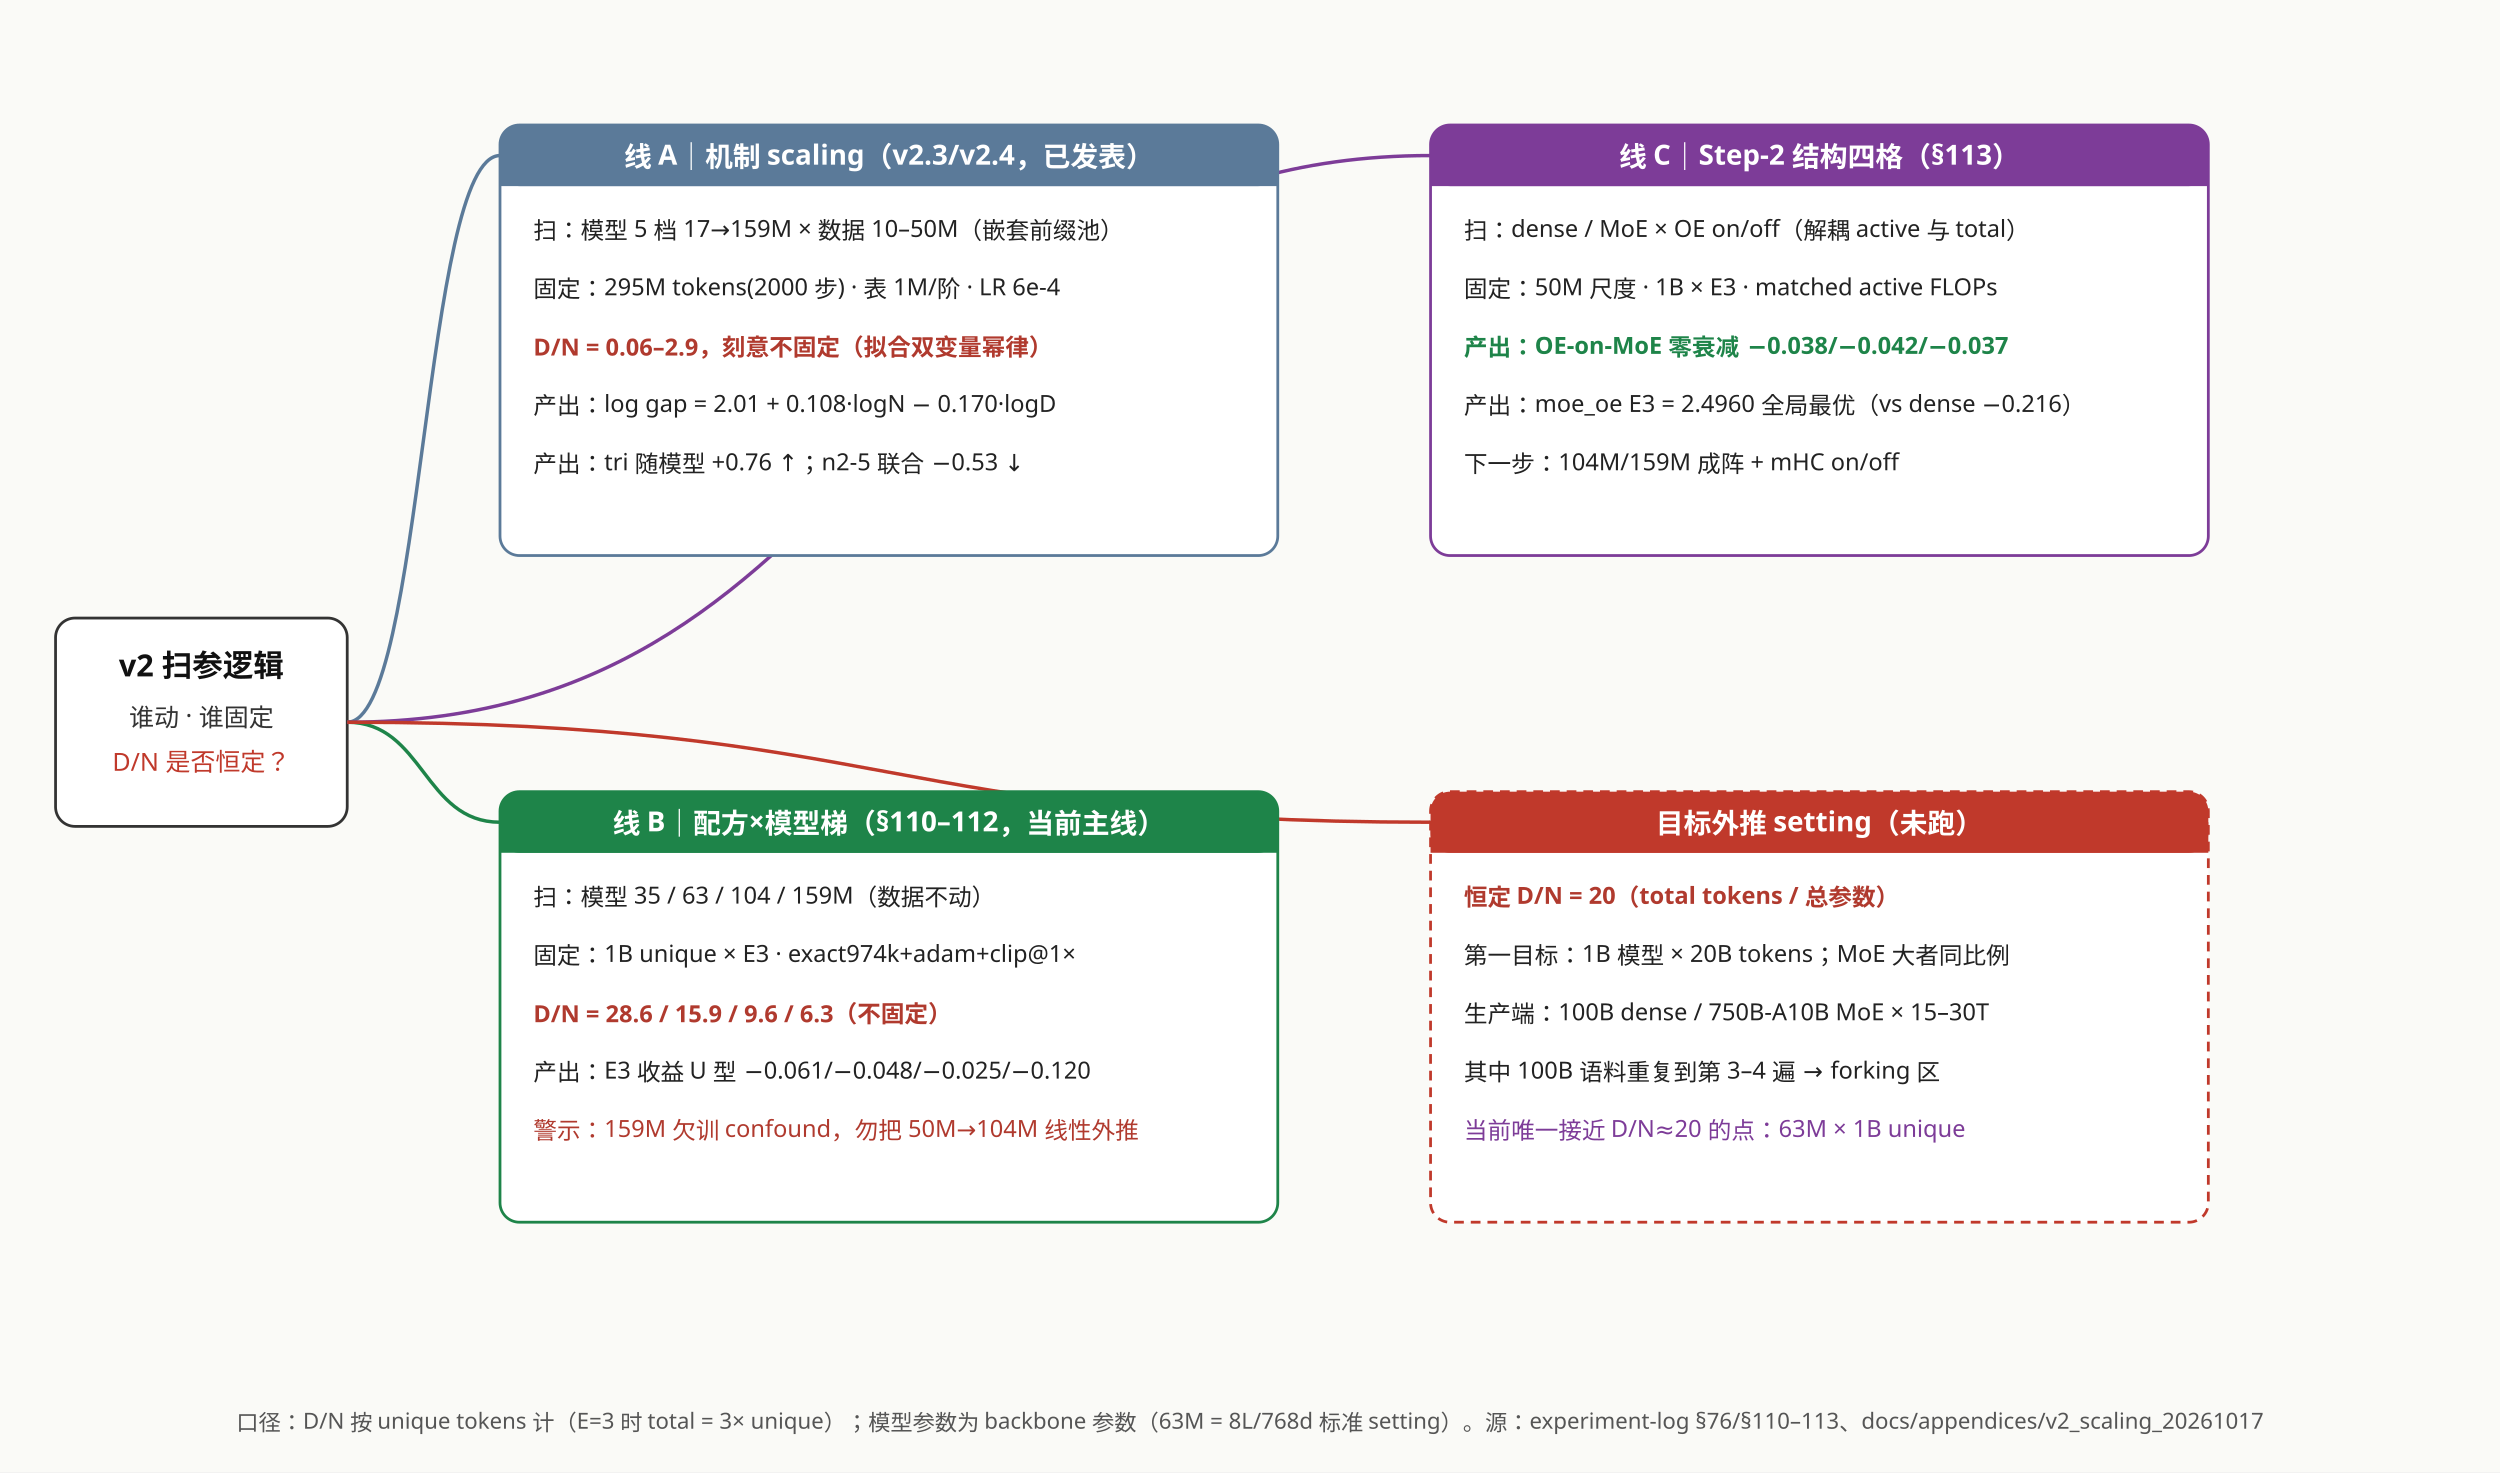
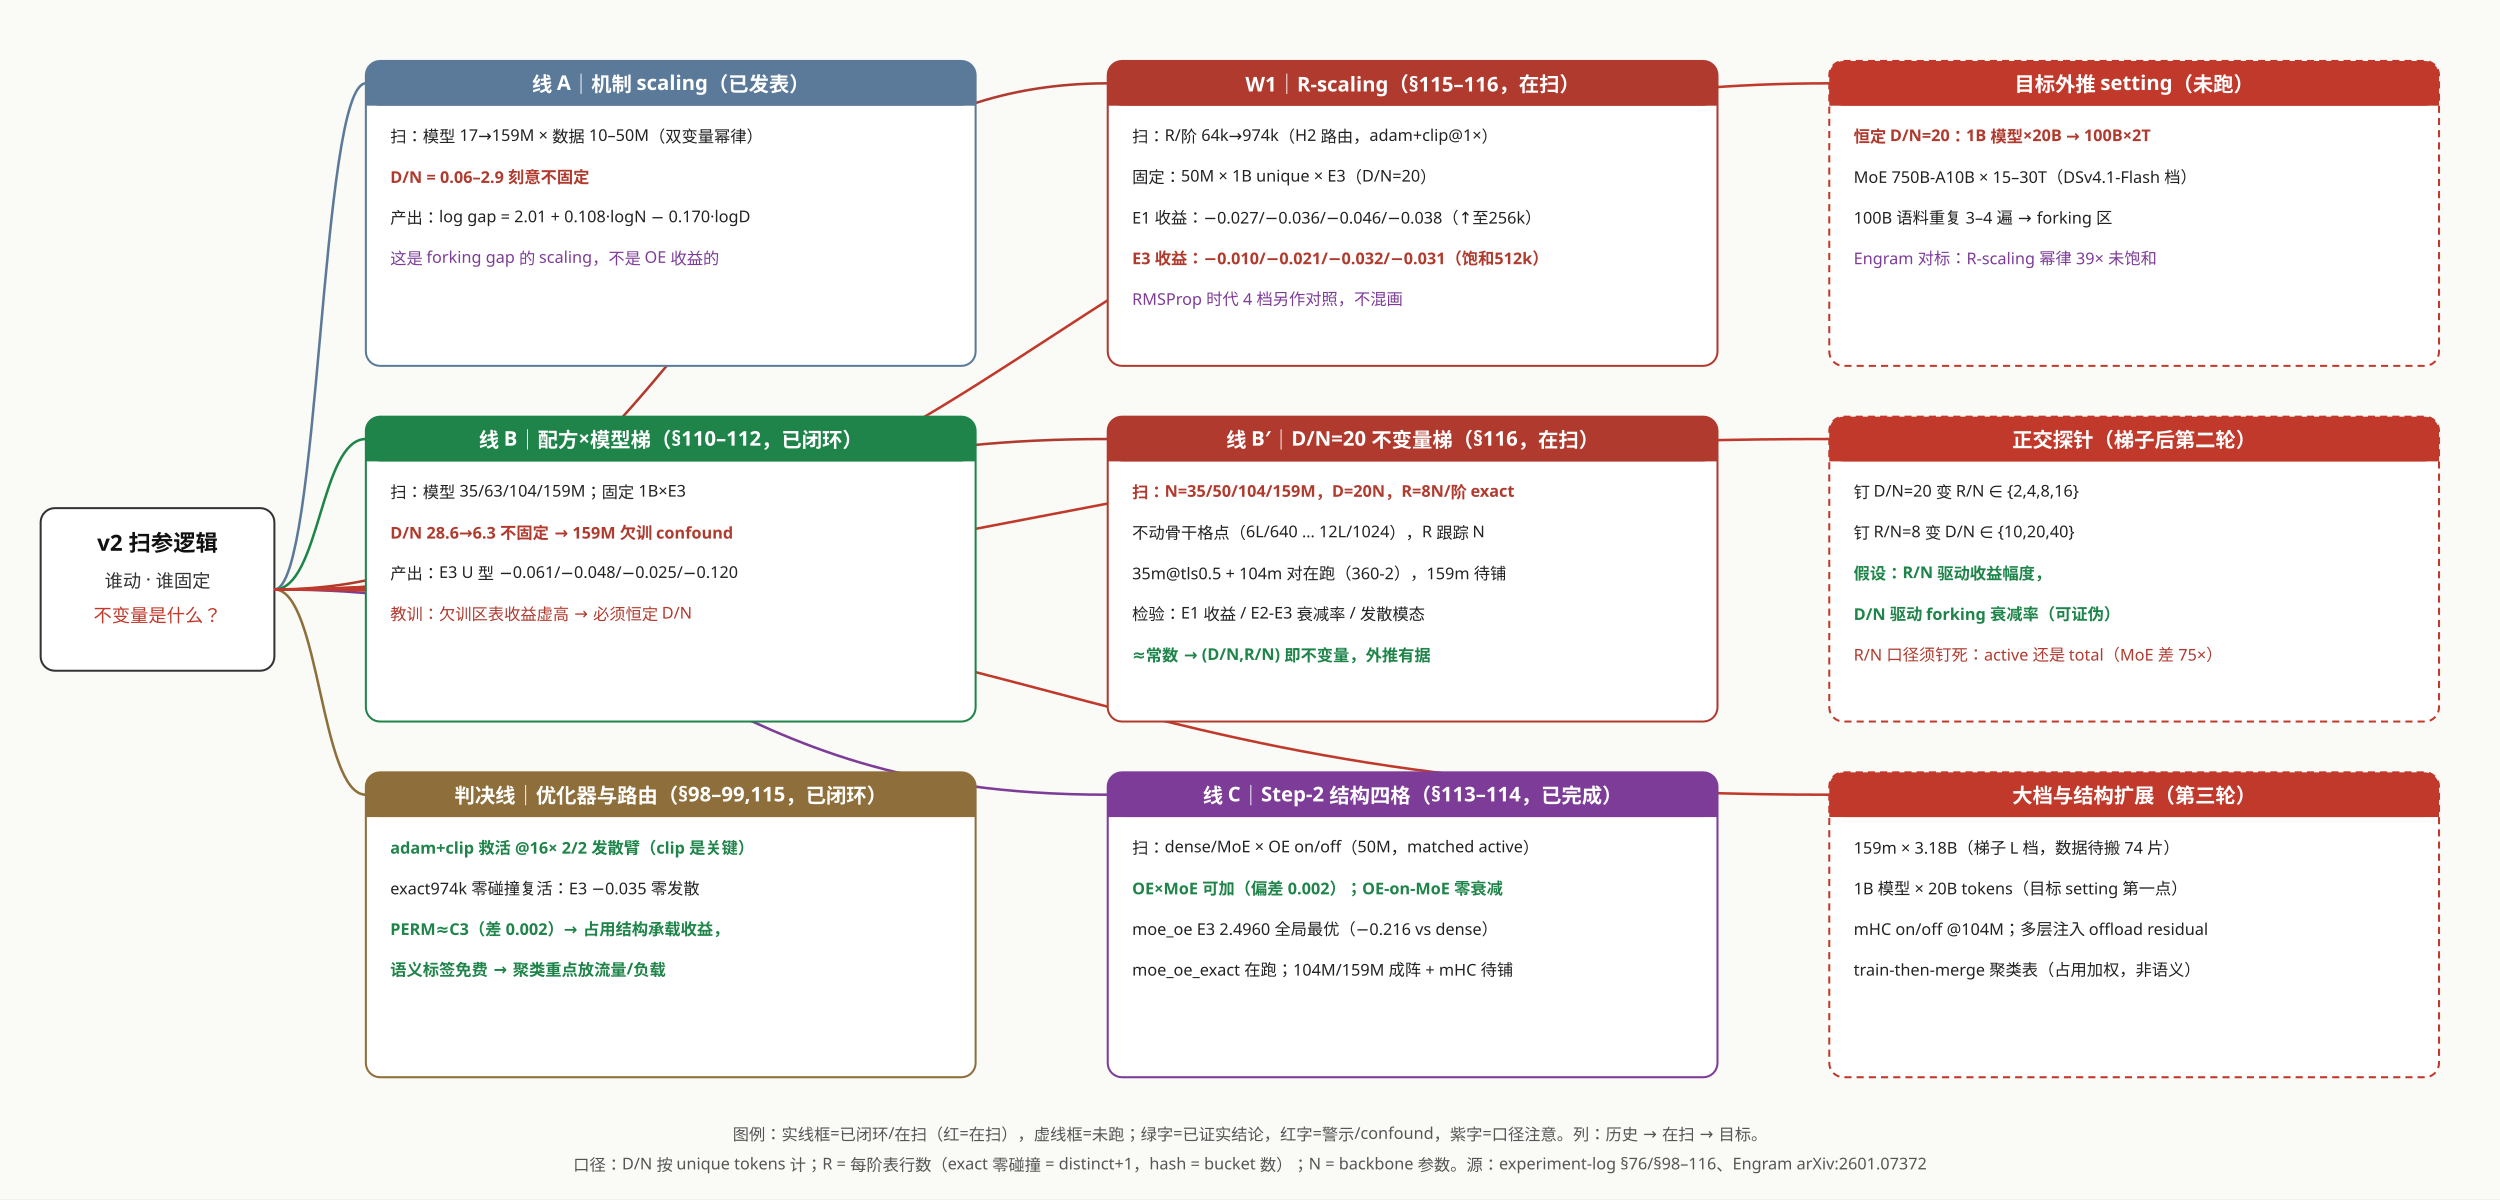
- <svg xmlns="http://www.w3.org/2000/svg" width="1800" height="1060" font-family="PingFang SC, Hiragino Sans GB, Microsoft YaHei, sans-serif">
-   <rect width="1800" height="1060" fill="#fafaf7" />
-   <rect x="40" y="445" width="210" height="150" rx="14" fill="#fff" stroke="#333" stroke-width="2" />
-   <text x="145.0" y="487" text-anchor="middle" font-size="22" font-weight="800" fill="#111">v2 扫参逻辑</text>
-   <text x="145.0" y="523" text-anchor="middle" font-size="18" fill="#333">谁动 · 谁固定</text>
-   <text x="145.0" y="555" text-anchor="middle" font-size="18" fill="#c0392b">D/N 是否恒定？</text>
-   <path d="M250,520.0 C305.0,520.0 305.0,112 360,112" fill="none" stroke="#5b7a99" stroke-width="2.5" />
-   <path d="M250,520.0 C305.0,520.0 305.0,592 360,592" fill="none" stroke="#1e8449" stroke-width="2.5" />
-   <path d="M250,520.0 C640.0,520.0 640.0,112 1030,112" fill="none" stroke="#7d3c98" stroke-width="2.5" />
-   <path d="M250,520.0 C640.0,520.0 640.0,592 1030,592" fill="none" stroke="#c0392b" stroke-width="2.5" />
-   <rect x="360" y="90" width="560" height="310" rx="14" fill="#fff" stroke="#5b7a99" stroke-width="2" />
-   <rect x="360" y="90" width="560" height="44" rx="14" fill="#5b7a99" />
-   <rect x="360" y="112" width="560" height="22" fill="#5b7a99" />
-   <text x="640.0" y="120" text-anchor="middle" font-size="20" font-weight="700" fill="#fff">线 A｜机制 scaling（v2.3/v2.4，已发表）</text>
-   <text x="384" y="172" font-size="17" fill="#222">扫：模型 5 档 17→159M × 数据 10–50M（嵌套前缀池）</text>
-   <text x="384" y="214" font-size="17" fill="#222">固定：295M tokens(2000 步) · 表 1M/阶 · LR 6e-4</text>
-   <text x="384" y="256" font-size="17" font-weight="700" fill="#b03a2e">D/N = 0.06–2.9，刻意不固定（拟合双变量幂律）</text>
-   <text x="384" y="298" font-size="17" fill="#222">产出：log gap = 2.01 + 0.108·logN − 0.170·logD</text>
-   <text x="384" y="340" font-size="17" fill="#222">产出：tri 随模型 +0.76 ↑；n2-5 联合 −0.53 ↓</text>
-   <rect x="360" y="570" width="560" height="310" rx="14" fill="#fff" stroke="#1e8449" stroke-width="2" />
-   <rect x="360" y="570" width="560" height="44" rx="14" fill="#1e8449" />
-   <rect x="360" y="592" width="560" height="22" fill="#1e8449" />
-   <text x="640.0" y="600" text-anchor="middle" font-size="20" font-weight="700" fill="#fff">线 B｜配方×模型梯（§110–112，当前主线）</text>
-   <text x="384" y="652" font-size="17" fill="#222">扫：模型 35 / 63 / 104 / 159M（数据不动）</text>
-   <text x="384" y="694" font-size="17" fill="#222">固定：1B unique × E3 · exact974k+adam+clip@1×</text>
-   <text x="384" y="736" font-size="17" font-weight="700" fill="#b03a2e">D/N = 28.6 / 15.9 / 9.6 / 6.3（不固定）</text>
-   <text x="384" y="778" font-size="17" fill="#222">产出：E3 收益 U 型 −0.061/−0.048/−0.025/−0.120</text>
-   <text x="384" y="820" font-size="17" fill="#b03a2e">警示：159M 欠训 confound，勿把 50M→104M 线性外推</text>
-   <rect x="1030" y="90" width="560" height="310" rx="14" fill="#fff" stroke="#7d3c98" stroke-width="2" />
-   <rect x="1030" y="90" width="560" height="44" rx="14" fill="#7d3c98" />
-   <rect x="1030" y="112" width="560" height="22" fill="#7d3c98" />
-   <text x="1310.0" y="120" text-anchor="middle" font-size="20" font-weight="700" fill="#fff">线 C｜Step-2 结构四格（§113）</text>
-   <text x="1054" y="172" font-size="17" fill="#222">扫：dense / MoE × OE on/off（解耦 active 与 total）</text>
-   <text x="1054" y="214" font-size="17" fill="#222">固定：50M 尺度 · 1B × E3 · matched active FLOPs</text>
-   <text x="1054" y="256" font-size="17" font-weight="700" fill="#1e8449">产出：OE-on-MoE 零衰减 −0.038/−0.042/−0.037</text>
-   <text x="1054" y="298" font-size="17" fill="#222">产出：moe_oe E3 = 2.4960 全局最优（vs dense −0.216）</text>
-   <text x="1054" y="340" font-size="17" fill="#222">下一步：104M/159M 成阵 + mHC on/off</text>
-   <rect x="1030" y="570" width="560" height="310" rx="14" fill="#fff" stroke="#c0392b" stroke-width="2" stroke-dasharray="7,5" />
-   <rect x="1030" y="570" width="560" height="44" rx="14" fill="#c0392b" />
-   <rect x="1030" y="592" width="560" height="22" fill="#c0392b" />
-   <text x="1310.0" y="600" text-anchor="middle" font-size="20" font-weight="700" fill="#fff">目标外推 setting（未跑）</text>
-   <text x="1054" y="652" font-size="17" font-weight="700" fill="#b03a2e">恒定 D/N = 20（total tokens / 总参数）</text>
-   <text x="1054" y="694" font-size="17" fill="#222">第一目标：1B 模型 × 20B tokens；MoE 大者同比例</text>
-   <text x="1054" y="736" font-size="17" fill="#222">生产端：100B dense / 750B-A10B MoE × 15–30T</text>
-   <text x="1054" y="778" font-size="17" fill="#222">其中 100B 语料重复到第 3–4 遍 → forking 区</text>
-   <text x="1054" y="820" font-size="17" fill="#7d3c98">当前唯一接近 D/N≈20 的点：63M × 1B unique</text>
-   <text x="900.0" y="1030" text-anchor="middle" font-size="16" fill="#555">口径：D/N 按 unique tokens 计（E=3 时 total = 3× unique）；模型参数为 backbone 参数（63M = 8L/768d 标准 setting）。源：experiment-log §76/§110–113、docs/appendices/v2_scaling_20261017</text>
+ <svg xmlns="http://www.w3.org/2000/svg" width="2460" height="1180" font-family="PingFang SC, Hiragino Sans GB, Microsoft YaHei, sans-serif">
+   <rect width="2460" height="1180" fill="#fafaf7" />
+   <rect x="40" y="500" width="230" height="160" rx="14" fill="#fff" stroke="#333" stroke-width="2" />
+   <text x="155.0" y="542" text-anchor="middle" font-size="22" font-weight="800" fill="#111">v2 扫参逻辑</text>
+   <text x="155.0" y="578" text-anchor="middle" font-size="18" fill="#333">谁动 · 谁固定</text>
+   <text x="155.0" y="612" text-anchor="middle" font-size="18" fill="#c0392b">不变量是什么？</text>
+   <path d="M270,580.0 C315.0,580.0 315.0,82 360,82" fill="none" stroke="#5b7a99" stroke-width="2.5" />
+   <path d="M270,580.0 C315.0,580.0 315.0,432 360,432" fill="none" stroke="#1e8449" stroke-width="2.5" />
+   <path d="M270,580.0 C315.0,580.0 315.0,782 360,782" fill="none" stroke="#8e6e3a" stroke-width="2.5" />
+   <path d="M270,580.0 C680.0,580.0 680.0,82 1090,82" fill="none" stroke="#b03a2e" stroke-width="2.5" />
+   <path d="M270,580.0 C680.0,580.0 680.0,432 1090,432" fill="none" stroke="#b03a2e" stroke-width="2.5" />
+   <path d="M270,580.0 C680.0,580.0 680.0,782 1090,782" fill="none" stroke="#7d3c98" stroke-width="2.5" />
+   <path d="M270,580.0 C1035.0,580.0 1035.0,82 1800,82" fill="none" stroke="#c0392b" stroke-width="2.5" />
+   <path d="M270,580.0 C1035.0,580.0 1035.0,432 1800,432" fill="none" stroke="#c0392b" stroke-width="2.5" />
+   <path d="M270,580.0 C1035.0,580.0 1035.0,782 1800,782" fill="none" stroke="#c0392b" stroke-width="2.5" />
+   <rect x="360" y="60" width="600" height="300" rx="14" fill="#fff" stroke="#5b7a99" stroke-width="2" />
+   <rect x="360" y="60" width="600" height="44" rx="14" fill="#5b7a99" />
+   <rect x="360" y="82" width="600" height="22" fill="#5b7a99" />
+   <text x="660.0" y="90" text-anchor="middle" font-size="20" font-weight="700" fill="#fff">线 A｜机制 scaling（已发表）</text>
+   <text x="384" y="140" font-size="16" fill="#222">扫：模型 17→159M × 数据 10–50M（双变量幂律）</text>
+   <text x="384" y="180" font-size="16" font-weight="700" fill="#b03a2e">D/N = 0.06–2.9 刻意不固定</text>
+   <text x="384" y="220" font-size="16" fill="#222">产出：log gap = 2.01 + 0.108·logN − 0.170·logD</text>
+   <text x="384" y="260" font-size="16" fill="#7d3c98">这是 forking gap 的 scaling，不是 OE 收益的</text>
+   <rect x="360" y="410" width="600" height="300" rx="14" fill="#fff" stroke="#1e8449" stroke-width="2" />
+   <rect x="360" y="410" width="600" height="44" rx="14" fill="#1e8449" />
+   <rect x="360" y="432" width="600" height="22" fill="#1e8449" />
+   <text x="660.0" y="440" text-anchor="middle" font-size="20" font-weight="700" fill="#fff">线 B｜配方×模型梯（§110–112，已闭环）</text>
+   <text x="384" y="490" font-size="16" fill="#222">扫：模型 35/63/104/159M；固定 1B×E3</text>
+   <text x="384" y="530" font-size="16" font-weight="700" fill="#b03a2e">D/N 28.6→6.3 不固定 → 159M 欠训 confound</text>
+   <text x="384" y="570" font-size="16" fill="#222">产出：E3 U 型 −0.061/−0.048/−0.025/−0.120</text>
+   <text x="384" y="610" font-size="16" fill="#b03a2e">教训：欠训区表收益虚高 → 必须恒定 D/N</text>
+   <rect x="360" y="760" width="600" height="300" rx="14" fill="#fff" stroke="#8e6e3a" stroke-width="2" />
+   <rect x="360" y="760" width="600" height="44" rx="14" fill="#8e6e3a" />
+   <rect x="360" y="782" width="600" height="22" fill="#8e6e3a" />
+   <text x="660.0" y="790" text-anchor="middle" font-size="20" font-weight="700" fill="#fff">判决线｜优化器与路由（§98–99,115，已闭环）</text>
+   <text x="384" y="840" font-size="16" font-weight="700" fill="#1e8449">adam+clip 救活 @16× 2/2 发散臂（clip 是关键）</text>
+   <text x="384" y="880" font-size="16" fill="#222">exact974k 零碰撞复活：E3 −0.035 零发散</text>
+   <text x="384" y="920" font-size="16" font-weight="700" fill="#1e8449">PERM≈C3（差 0.002）→ 占用结构承载收益，</text>
+   <text x="384" y="960" font-size="16" font-weight="700" fill="#1e8449">语义标签免费 → 聚类重点放流量/负载</text>
+   <rect x="1090" y="60" width="600" height="300" rx="14" fill="#fff" stroke="#b03a2e" stroke-width="2" />
+   <rect x="1090" y="60" width="600" height="44" rx="14" fill="#b03a2e" />
+   <rect x="1090" y="82" width="600" height="22" fill="#b03a2e" />
+   <text x="1390.0" y="90" text-anchor="middle" font-size="20" font-weight="700" fill="#fff">W1｜R-scaling（§115–116，在扫）</text>
+   <text x="1114" y="140" font-size="16" fill="#222">扫：R/阶 64k→974k（H2 路由，adam+clip@1×）</text>
+   <text x="1114" y="180" font-size="16" fill="#222">固定：50M × 1B unique × E3（D/N=20）</text>
+   <text x="1114" y="220" font-size="16" fill="#222">E1 收益：−0.027/−0.036/−0.046/−0.038（↑至256k）</text>
+   <text x="1114" y="260" font-size="16" font-weight="700" fill="#b03a2e">E3 收益：−0.010/−0.021/−0.032/−0.031（饱和512k）</text>
+   <text x="1114" y="300" font-size="16" fill="#7d3c98">RMSProp 时代 4 档另作对照，不混画</text>
+   <rect x="1090" y="410" width="600" height="300" rx="14" fill="#fff" stroke="#b03a2e" stroke-width="2" />
+   <rect x="1090" y="410" width="600" height="44" rx="14" fill="#b03a2e" />
+   <rect x="1090" y="432" width="600" height="22" fill="#b03a2e" />
+   <text x="1390.0" y="440" text-anchor="middle" font-size="20" font-weight="700" fill="#fff">线 B′｜D/N=20 不变量梯（§116，在扫）</text>
+   <text x="1114" y="490" font-size="16" font-weight="700" fill="#b03a2e">扫：N=35/50/104/159M，D=20N，R=8N/阶 exact</text>
+   <text x="1114" y="530" font-size="16" fill="#222">不动骨干格点（6L/640 … 12L/1024），R 跟踪 N</text>
+   <text x="1114" y="570" font-size="16" fill="#222">35m@tls0.5 + 104m 对在跑（360-2），159m 待铺</text>
+   <text x="1114" y="610" font-size="16" fill="#222">检验：E1 收益 / E2-E3 衰减率 / 发散模态</text>
+   <text x="1114" y="650" font-size="16" font-weight="700" fill="#1e8449">≈常数 → (D/N,R/N) 即不变量，外推有据</text>
+   <rect x="1090" y="760" width="600" height="300" rx="14" fill="#fff" stroke="#7d3c98" stroke-width="2" />
+   <rect x="1090" y="760" width="600" height="44" rx="14" fill="#7d3c98" />
+   <rect x="1090" y="782" width="600" height="22" fill="#7d3c98" />
+   <text x="1390.0" y="790" text-anchor="middle" font-size="20" font-weight="700" fill="#fff">线 C｜Step-2 结构四格（§113–114，已完成）</text>
+   <text x="1114" y="840" font-size="16" fill="#222">扫：dense/MoE × OE on/off（50M，matched active）</text>
+   <text x="1114" y="880" font-size="16" font-weight="700" fill="#1e8449">OE×MoE 可加（偏差 0.002）；OE-on-MoE 零衰减</text>
+   <text x="1114" y="920" font-size="16" fill="#222">moe_oe E3 2.4960 全局最优（−0.216 vs dense）</text>
+   <text x="1114" y="960" font-size="16" fill="#222">moe_oe_exact 在跑；104M/159M 成阵 + mHC 待铺</text>
+   <rect x="1800" y="60" width="600" height="300" rx="14" fill="#fff" stroke="#c0392b" stroke-width="2" stroke-dasharray="7,5" />
+   <rect x="1800" y="60" width="600" height="44" rx="14" fill="#c0392b" />
+   <rect x="1800" y="82" width="600" height="22" fill="#c0392b" />
+   <text x="2100.0" y="90" text-anchor="middle" font-size="20" font-weight="700" fill="#fff">目标外推 setting（未跑）</text>
+   <text x="1824" y="140" font-size="16" font-weight="700" fill="#b03a2e">恒定 D/N=20：1B 模型×20B → 100B×2T</text>
+   <text x="1824" y="180" font-size="16" fill="#222">MoE 750B-A10B × 15–30T（DSv4.1-Flash 档）</text>
+   <text x="1824" y="220" font-size="16" fill="#222">100B 语料重复 3–4 遍 → forking 区</text>
+   <text x="1824" y="260" font-size="16" fill="#7d3c98">Engram 对标：R-scaling 幂律 39× 未饱和</text>
+   <rect x="1800" y="410" width="600" height="300" rx="14" fill="#fff" stroke="#c0392b" stroke-width="2" stroke-dasharray="7,5" />
+   <rect x="1800" y="410" width="600" height="44" rx="14" fill="#c0392b" />
+   <rect x="1800" y="432" width="600" height="22" fill="#c0392b" />
+   <text x="2100.0" y="440" text-anchor="middle" font-size="20" font-weight="700" fill="#fff">正交探针（梯子后第二轮）</text>
+   <text x="1824" y="490" font-size="16" fill="#222">钉 D/N=20 变 R/N ∈ {2,4,8,16}</text>
+   <text x="1824" y="530" font-size="16" fill="#222">钉 R/N=8 变 D/N ∈ {10,20,40}</text>
+   <text x="1824" y="570" font-size="16" font-weight="700" fill="#1e8449">假设：R/N 驱动收益幅度，</text>
+   <text x="1824" y="610" font-size="16" font-weight="700" fill="#1e8449">D/N 驱动 forking 衰减率（可证伪）</text>
+   <text x="1824" y="650" font-size="16" fill="#b03a2e">R/N 口径须钉死：active 还是 total（MoE 差 75×）</text>
+   <rect x="1800" y="760" width="600" height="300" rx="14" fill="#fff" stroke="#c0392b" stroke-width="2" stroke-dasharray="7,5" />
+   <rect x="1800" y="760" width="600" height="44" rx="14" fill="#c0392b" />
+   <rect x="1800" y="782" width="600" height="22" fill="#c0392b" />
+   <text x="2100.0" y="790" text-anchor="middle" font-size="20" font-weight="700" fill="#fff">大档与结构扩展（第三轮）</text>
+   <text x="1824" y="840" font-size="16" fill="#222">159m × 3.18B（梯子 L 档，数据待搬 74 片）</text>
+   <text x="1824" y="880" font-size="16" fill="#222">1B 模型 × 20B tokens（目标 setting 第一点）</text>
+   <text x="1824" y="920" font-size="16" fill="#222">mHC on/off @104M；多层注入 offload residual</text>
+   <text x="1824" y="960" font-size="16" fill="#222">train-then-merge 聚类表（占用加权，非语义）</text>
+   <text x="1230.0" y="1122" text-anchor="middle" font-size="16" fill="#555">图例：实线框=已闭环/在扫（红=在扫），虚线框=未跑；绿字=已证实结论，红字=警示/confound，紫字=口径注意。列：历史 → 在扫 → 目标。</text>
+   <text x="1230.0" y="1152" text-anchor="middle" font-size="16" fill="#555">口径：D/N 按 unique tokens 计；R = 每阶表行数（exact 零碰撞 = distinct+1，hash = bucket 数）；N = backbone 参数。源：experiment-log §76/§98–116、Engram arXiv:2601.07372</text>
</svg>
